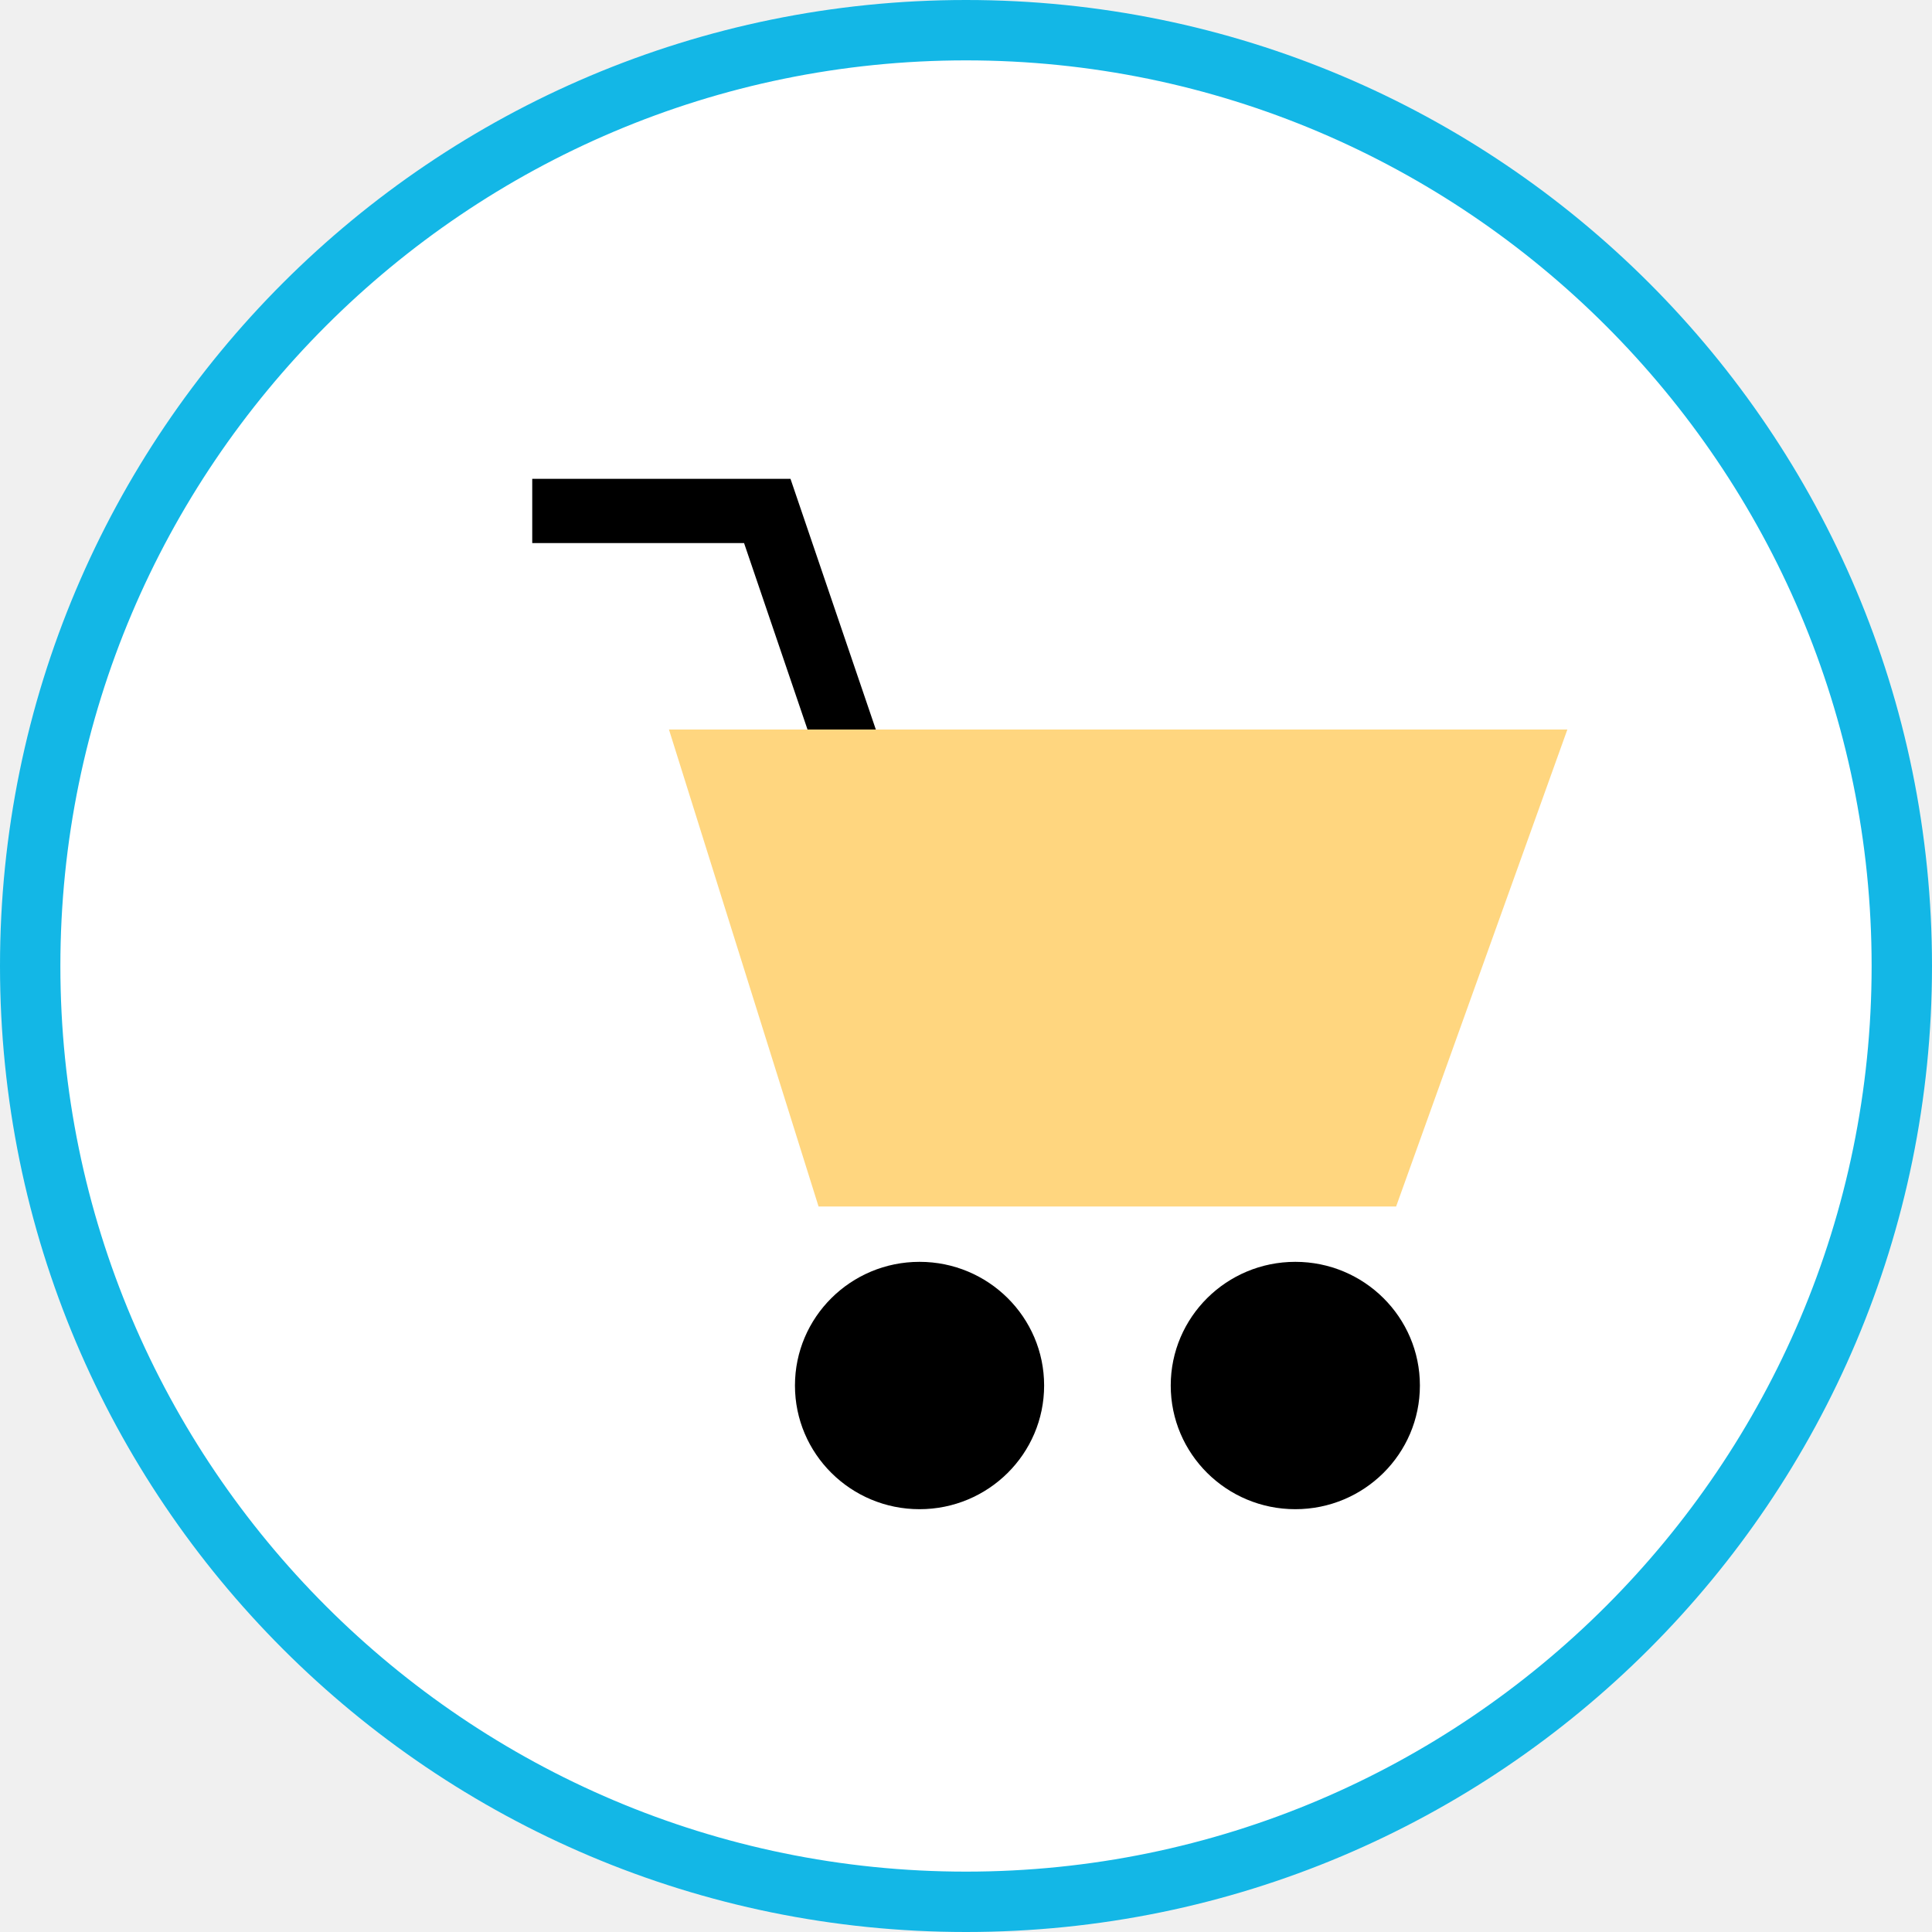
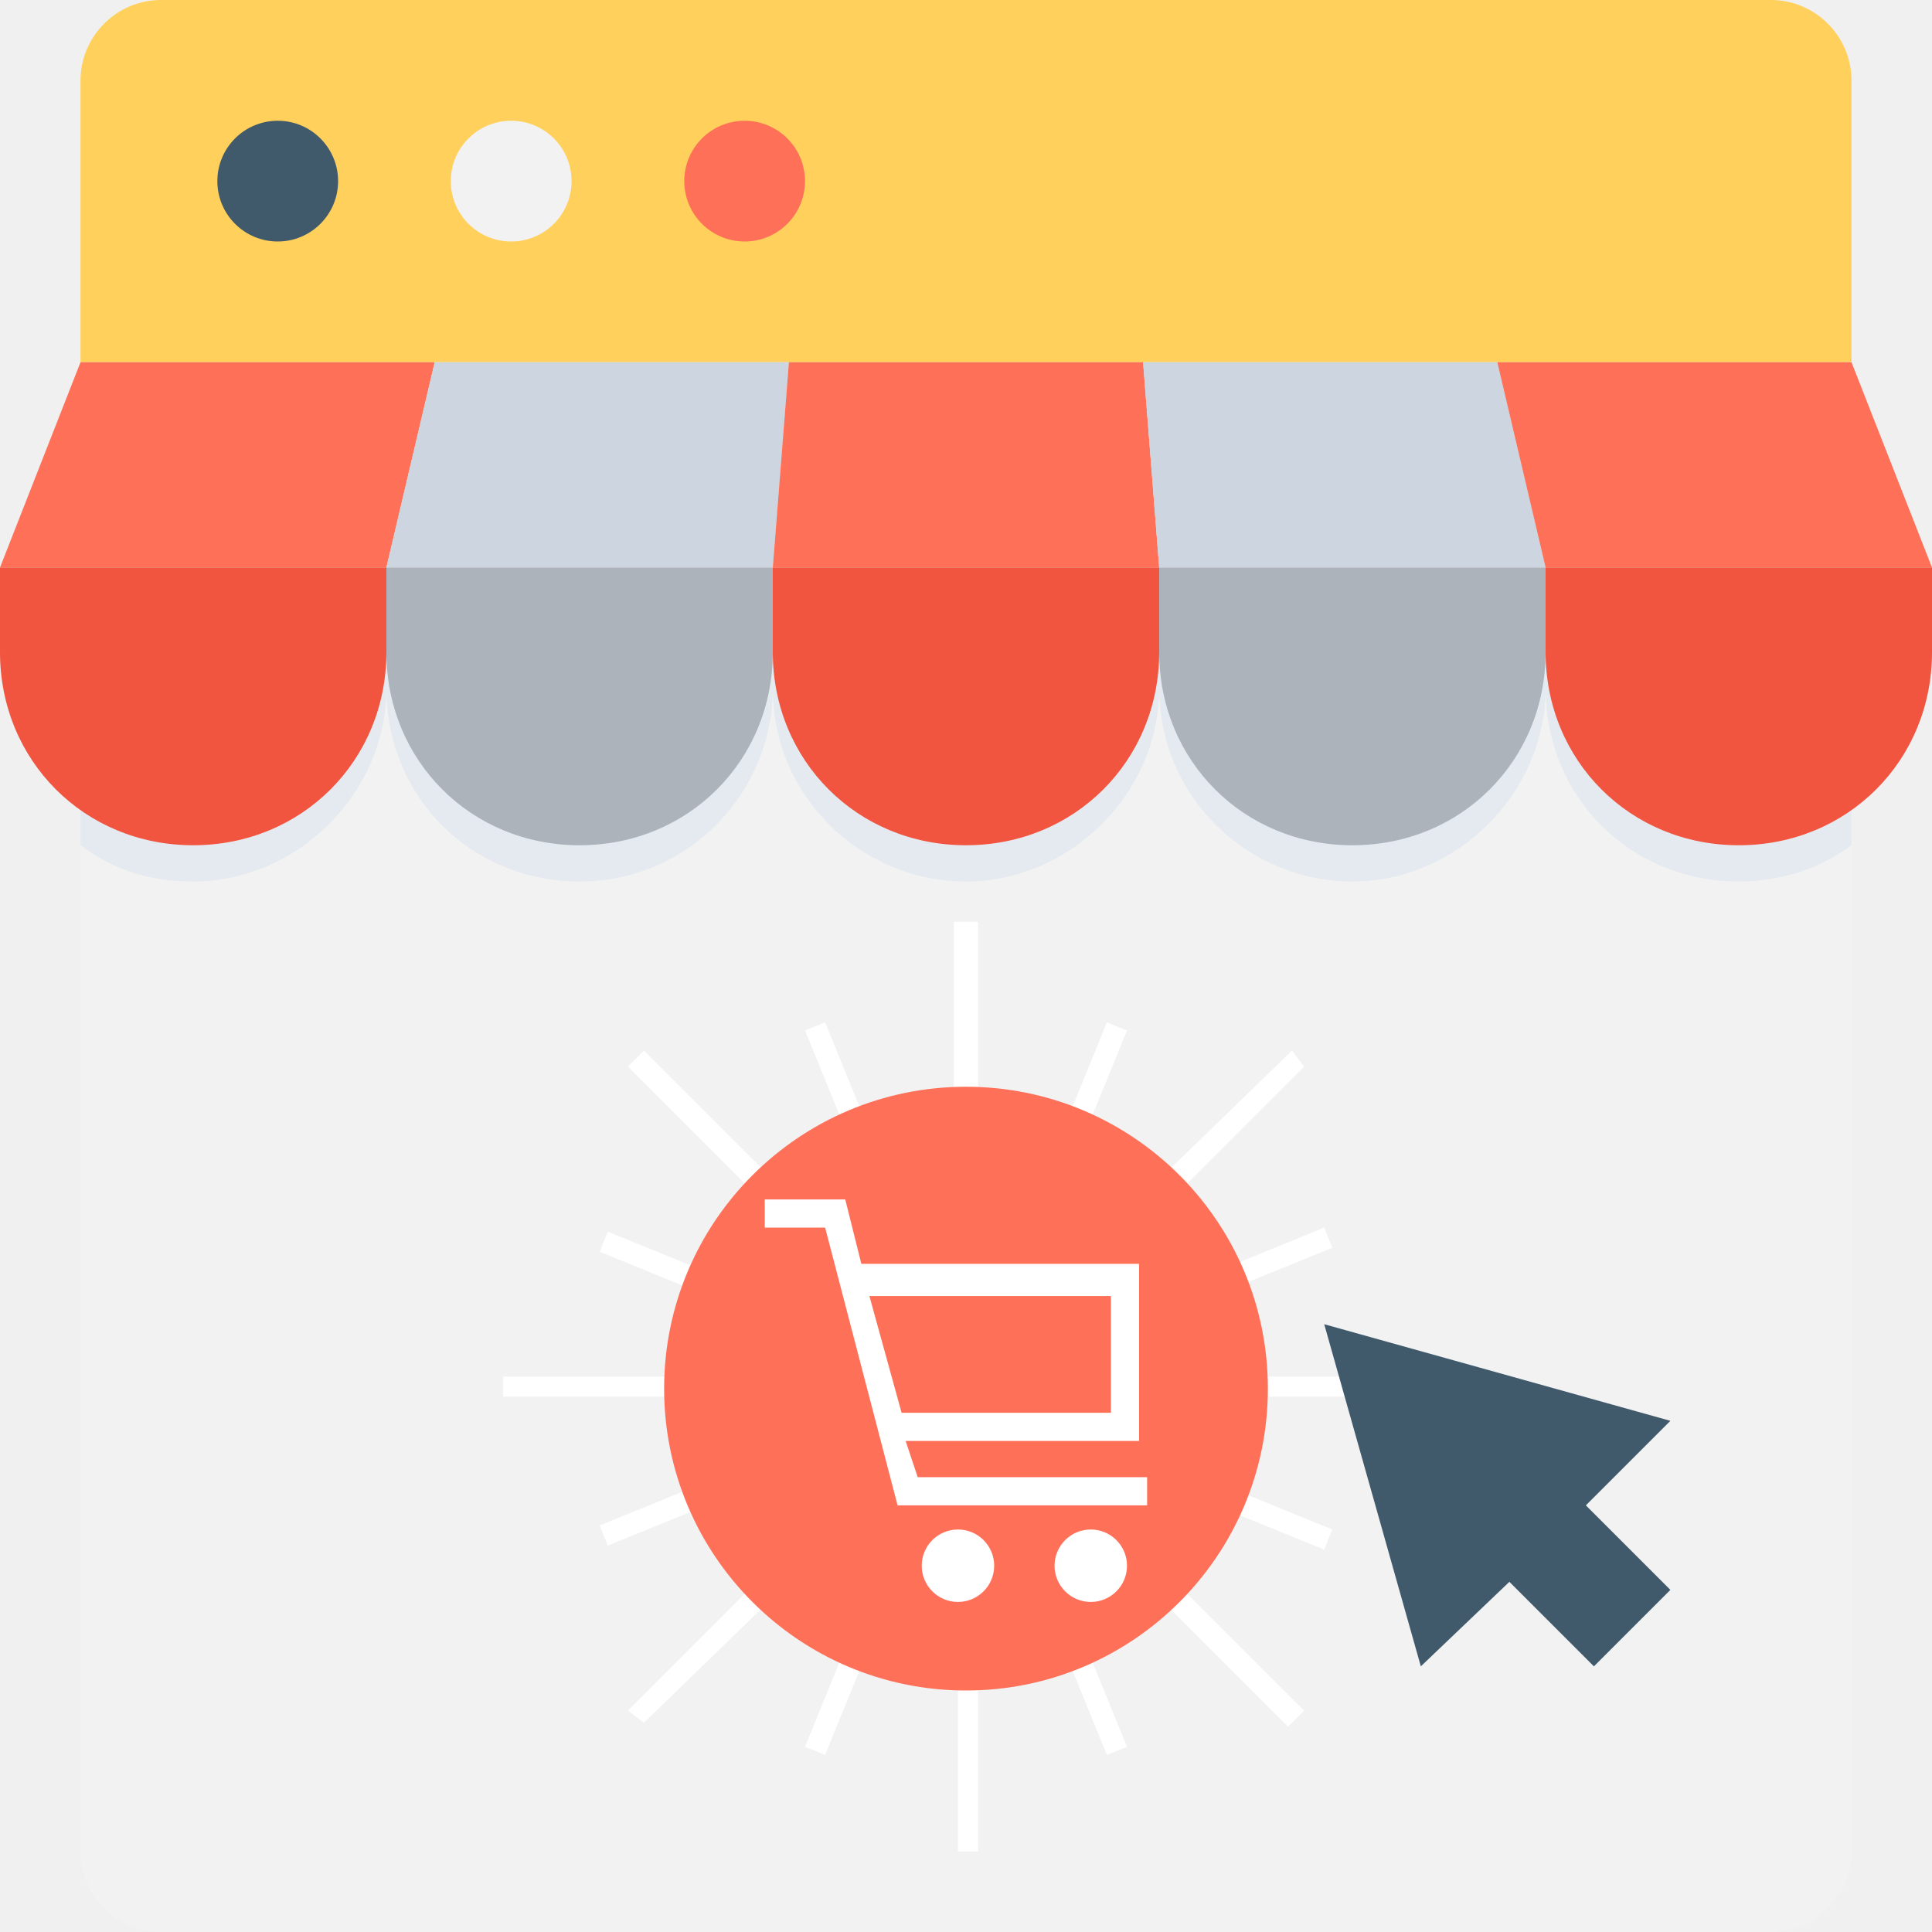
- <svg xmlns="http://www.w3.org/2000/svg" version="1.1" id="Layer_1" x="0px" y="0px" viewBox="0 0 512 512" style="enable-background:new 0 0 512 512;" xml:space="preserve">
-   <path style="fill:#FFFFFF;" d="M256,504C119.248,504,8,392.752,8,256S119.248,8,256,8s248,111.248,248,248S392.752,504,256,504z" />
-   <path style="fill:#13B7E6;" d="M256,16c132.336,0,240,107.664,240,240S388.336,496,256,496S16,388.336,16,256S123.664,16,256,16   M256,0C114.616,0,0,114.616,0,256s114.616,256,256,256s256-114.616,256-256S397.384,0,256,0L256,0z" />
-   <polygon points="218.864,207.624 197.184,143.92 141.048,143.92 141.048,126.896 209.488,126.896 235.112,202.168 " />
-   <polygon style="fill:#FFD67F;" points="177.28,193.328 415.368,193.328 369.984,319.736 216.928,319.736 " />
-   <ellipse cx="243.688" cy="367.176" rx="33.016" ry="32.776" />
-   <ellipse cx="343.272" cy="367.176" rx="33.016" ry="32.776" />
+ <svg xmlns="http://www.w3.org/2000/svg" version="1.1" id="Layer_1" x="0px" y="0px" viewBox="0 0 501.551 501.551" style="enable-background:new 0 0 501.551 501.551;" xml:space="preserve">
+   <path style="fill:#F2F2F2;" d="M20.898,147.331v333.322c0,11.494,9.404,20.898,20.898,20.898h417.959  c11.494,0,20.898-9.404,20.898-20.898V147.331H20.898z" />
+   <g>
+     <path style="fill:#FFFFFF;" d="M253.91,239.282v49.11c-1.045,0-2.09,0-3.135,0c-1.045,0-2.09,0-3.135,0v-49.11L253.91,239.282   L253.91,239.282z" />
+     <path style="fill:#FFFFFF;" d="M253.91,431.543v49.11h-5.224v-49.11c1.045,0,2.09,0,3.135,0S252.865,431.543,253.91,431.543z" />
+     <path style="fill:#FFFFFF;" d="M338.547,276.898l-34.482,34.482c-1.045-1.045-2.09-3.135-4.18-4.18l35.527-34.482L338.547,276.898z   " />
+     <path style="fill:#FFFFFF;" d="M202.71,412.735l-35.527,34.482l-4.18-3.135l34.482-34.482   C199.576,410.645,200.62,411.69,202.71,412.735z" />
+     <path style="fill:#FFFFFF;" d="M371.984,357.355v5.224h-49.11c0-1.045,0-2.09,0-2.09c0-1.045,0-2.09,0-3.135H371.984z" />
+     <path style="fill:#FFFFFF;" d="M179.722,360.49c0,1.045,0,2.09,0,2.09h-49.11v-5.224h49.11   C179.722,358.4,179.722,359.445,179.722,360.49z" />
+     <path style="fill:#FFFFFF;" d="M338.547,444.082l-4.18,4.18l-35.527-35.527c1.045-1.045,3.135-2.09,4.18-4.18L338.547,444.082z" />
+     <path style="fill:#FFFFFF;" d="M202.71,308.245c-1.045,1.045-3.135,2.09-4.18,4.18l-35.527-35.527l4.18-4.18L202.71,308.245z" />
+     <path style="fill:#FFFFFF;" d="M225.698,293.616c-2.09,0-3.135,1.045-5.224,2.09l-11.494-28.212l5.224-2.09L225.698,293.616z" />
+     <path style="fill:#FFFFFF;" d="M292.571,453.486l-5.224,2.09l-11.494-28.212c2.09-1.045,3.135-1.045,5.224-2.09L292.571,453.486z" />
+     <path style="fill:#FFFFFF;" d="M185.992,331.233c-1.045,1.045-1.045,3.135-2.09,5.224l-28.212-11.494l2.09-5.224L185.992,331.233z" />
+     <path style="fill:#FFFFFF;" d="M345.861,397.061l-2.09,5.224l-28.212-11.494c1.045-1.045,1.045-3.135,2.09-5.224L345.861,397.061z" />
+     <path style="fill:#FFFFFF;" d="M185.992,389.747l-28.212,11.494l-2.09-5.224l28.212-11.494   C183.902,386.612,184.947,388.702,185.992,389.747z" />
+     <path style="fill:#FFFFFF;" d="M345.861,323.918l-28.212,11.494c0-2.09-1.045-3.135-2.09-5.224l28.212-11.494L345.861,323.918z" />
+     <path style="fill:#FFFFFF;" d="M225.698,427.363l-11.494,28.212l-5.224-2.09l11.494-28.212   C222.563,426.318,224.653,426.318,225.698,427.363z" />
+     <path style="fill:#FFFFFF;" d="M292.571,267.494l-11.494,28.212c-1.045-1.045-3.135-1.045-5.224-2.09l11.494-28.212   L292.571,267.494z" />
+   </g>
+   <path style="fill:#FFD15C;" d="M459.755,0H41.796C30.302,0,20.898,9.404,20.898,20.898v73.143h459.755V20.898  C480.653,9.404,471.249,0,459.755,0z" />
+   <polygon style="fill:#40596B;" points="343.771,343.771 368.849,432.588 391.837,410.645 413.78,432.588 433.633,412.735   411.69,390.792 433.633,368.849 " />
+   <circle style="fill:#FF7058;" cx="193.306" cy="47.02" r="15.673" />
+   <circle style="fill:#F2F2F2;" cx="132.702" cy="47.02" r="15.673" />
+   <circle style="fill:#40596B;" cx="72.098" cy="47.02" r="15.673" />
+   <path style="fill:#E4EAEF;" d="M480.653,157.78v61.649c-8.359,6.269-18.808,9.404-29.257,9.404  c-28.212,0-50.155-21.943-50.155-50.155c0,27.167-22.988,50.155-50.155,50.155c-27.167,0-50.155-21.943-50.155-50.155  c0,27.167-22.988,50.155-50.155,50.155s-50.155-21.943-50.155-50.155c0,27.167-21.943,50.155-50.155,50.155  s-50.155-21.943-50.155-50.155c0,27.167-22.988,50.155-50.155,50.155c-11.494,0-20.898-3.135-29.257-9.404V157.78L480.653,157.78  L480.653,157.78z" />
+   <polygon style="fill:#FF7058;" points="100.31,147.331 0,147.331 20.898,94.041 112.849,94.041 " />
+   <polygon style="fill:#CDD6E0;" points="200.62,147.331 100.31,147.331 112.849,94.041 204.8,94.041 " />
+   <polygon style="fill:#FF7058;" points="300.931,147.331 200.62,147.331 204.8,94.041 296.751,94.041 " />
+   <polygon style="fill:#CDD6E0;" points="401.241,147.331 300.931,147.331 296.751,94.041 388.702,94.041 " />
+   <polygon style="fill:#FF7058;" points="501.551,147.331 401.241,147.331 388.702,94.041 480.653,94.041 " />
+   <g>
+     <path style="fill:#ACB3BA;" d="M100.31,169.273c0,28.212,21.943,50.155,50.155,50.155s50.155-21.943,50.155-50.155v-21.943H100.31   V169.273z" />
+     <path style="fill:#ACB3BA;" d="M300.931,147.331v21.943c0,28.212,21.943,50.155,50.155,50.155s50.155-21.943,50.155-50.155v-21.943   H300.931z" />
+   </g>
+   <g>
+     <path style="fill:#F1543F;" d="M0,169.273c0,28.212,21.943,50.155,50.155,50.155l0,0c28.212,0,50.155-21.943,50.155-50.155v-21.943   H0V169.273z" />
+     <path style="fill:#F1543F;" d="M200.62,169.273c0,28.212,21.943,50.155,50.155,50.155s50.155-21.943,50.155-50.155v-21.943H200.62   L200.62,169.273L200.62,169.273z" />
+     <path style="fill:#F1543F;" d="M401.241,147.331v21.943c0,28.212,21.943,50.155,50.155,50.155s50.155-21.943,50.155-50.155v-21.943   H401.241z" />
+   </g>
+   <circle style="fill:#FF7058;" cx="250.776" cy="360.49" r="78.367" />
+   <g>
+     <path style="fill:#FFFFFF;" d="M238.237,383.478l-3.135-9.404h60.604v-45.975h-72.098l-4.18-16.718h-20.898v7.314h15.673   l18.808,72.098h64.784v-7.314H238.237z M288.392,336.457v30.302h-54.335l-8.359-30.302H288.392z" />
+     <circle style="fill:#FFFFFF;" cx="248.686" cy="406.465" r="9.404" />
+     <circle style="fill:#FFFFFF;" cx="283.167" cy="406.465" r="9.404" />
+   </g>
  <g>
</g>
  <g>
</g>
  <g>
</g>
  <g>
</g>
  <g>
</g>
  <g>
</g>
  <g>
</g>
  <g>
</g>
  <g>
</g>
  <g>
</g>
  <g>
</g>
  <g>
</g>
  <g>
</g>
  <g>
</g>
  <g>
</g>
</svg>
